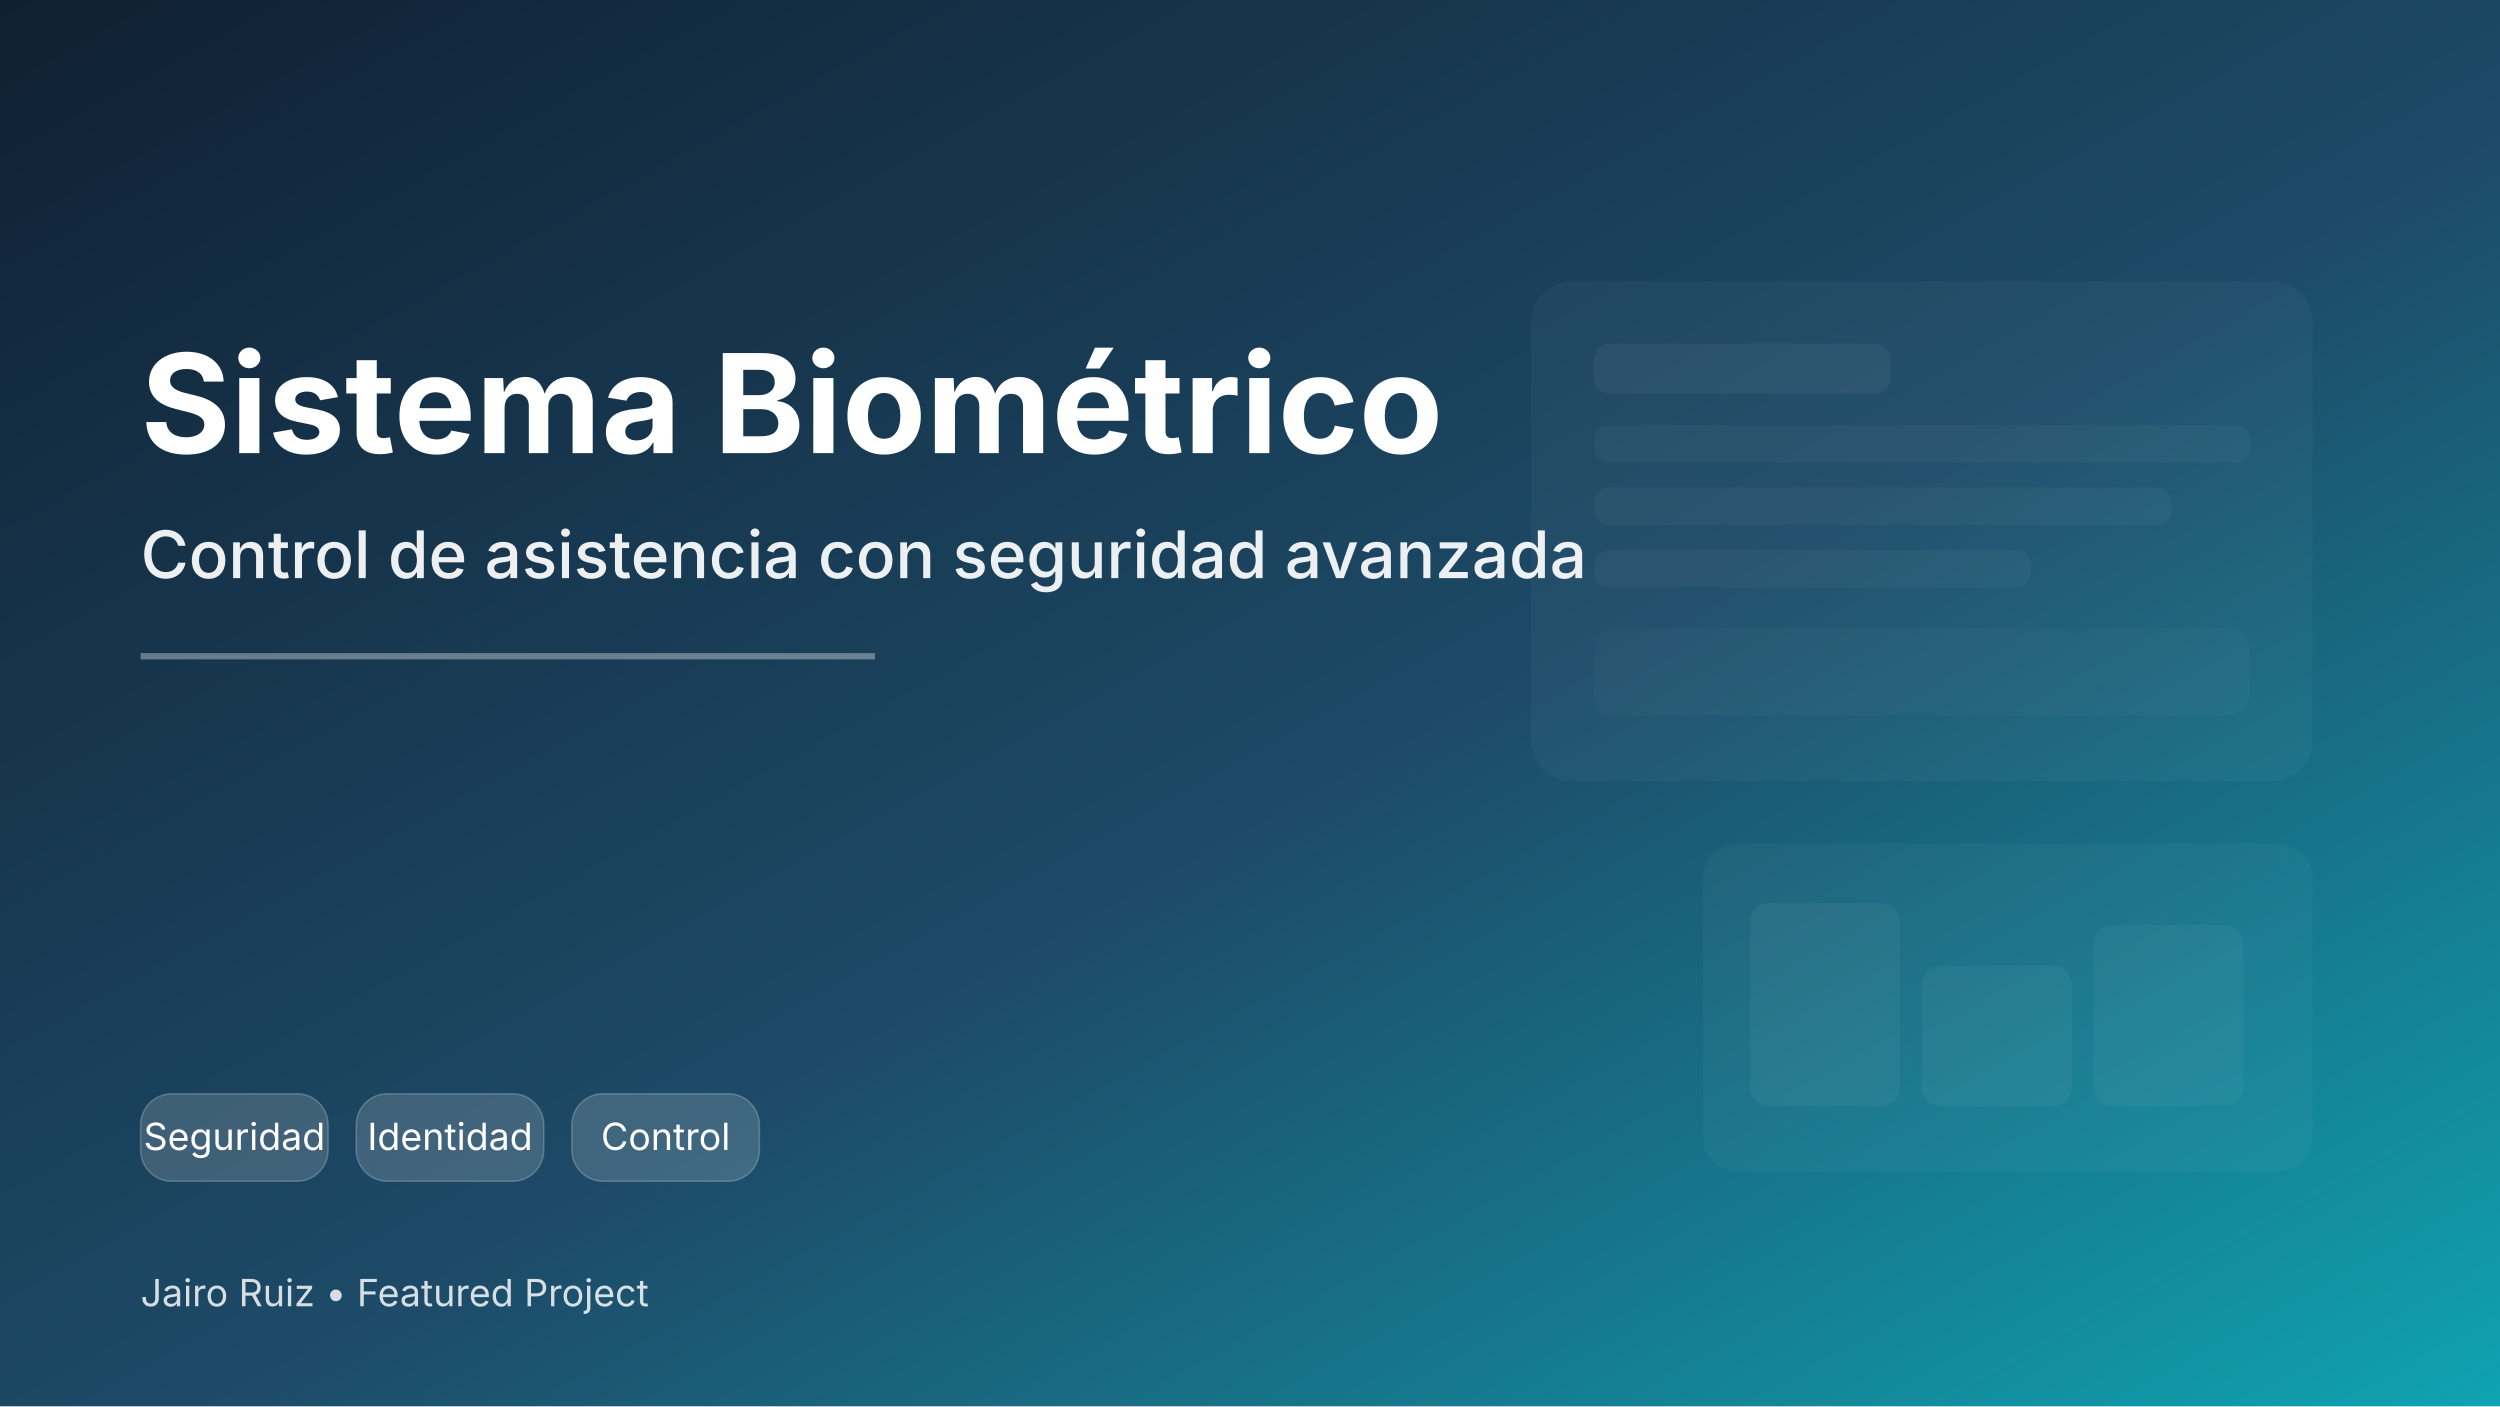
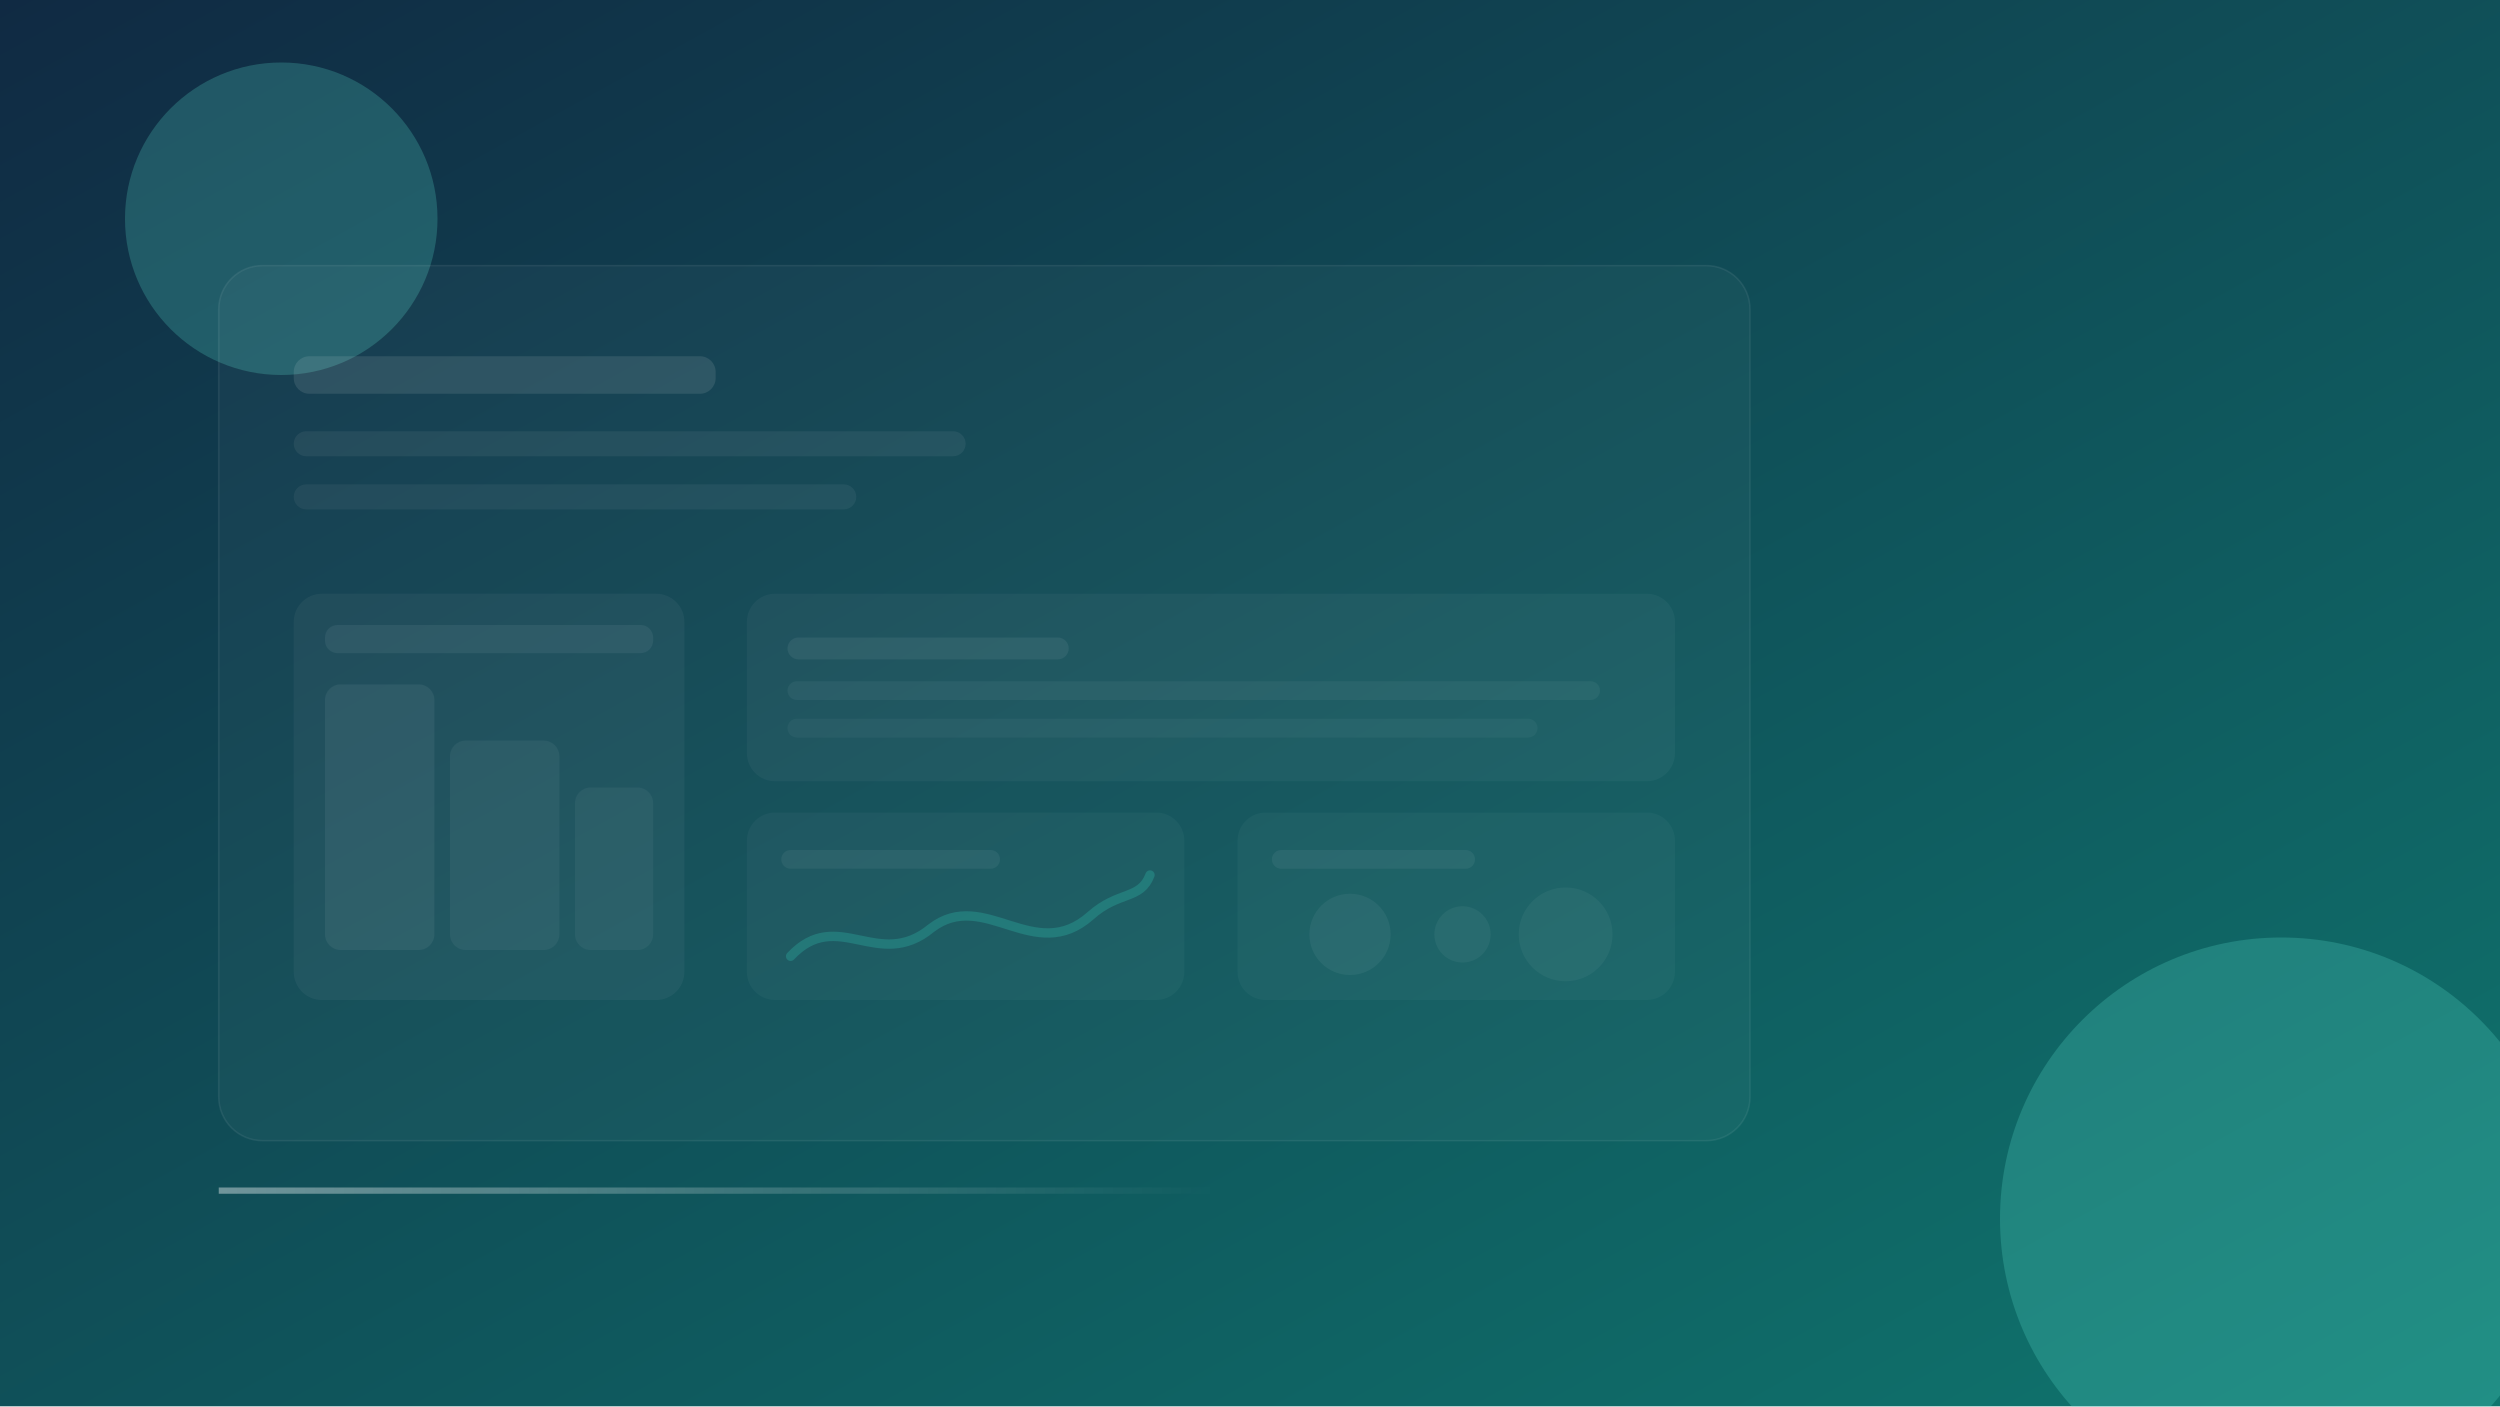
- <svg xmlns="http://www.w3.org/2000/svg" width="1600" height="900" viewBox="0 0 1600 900" role="img" aria-label="Sistema Biométrico">
+ <svg xmlns="http://www.w3.org/2000/svg" width="1600" height="900" viewBox="0 0 1600 900" role="img" aria-label="Project cover">
  <defs>
    <linearGradient id="bg" x1="0" y1="0" x2="1" y2="1">
-       <stop offset="0%" stop-color="#102032" />
-       <stop offset="55%" stop-color="#1d4b68" />
-       <stop offset="100%" stop-color="#0fa3b1" />
+       <stop offset="0%" stop-color="#102a43" />
+       <stop offset="100%" stop-color="#0f766e" />
    </linearGradient>
-     <radialGradient id="glow1" cx="0" cy="0" r="1" gradientTransform="translate(1250 180) rotate(90) scale(240 400)">
-       <stop offset="0%" stop-color="rgba(255,255,255,0.32)" />
-       <stop offset="100%" stop-color="rgba(255,255,255,0)" />
-     </radialGradient>
-     <radialGradient id="glow2" cx="0" cy="0" r="1" gradientTransform="translate(300 820) rotate(90) scale(260 440)">
-       <stop offset="0%" stop-color="rgba(255,255,255,0.22)" />
-       <stop offset="100%" stop-color="rgba(255,255,255,0)" />
-     </radialGradient>
+     <linearGradient id="line" x1="0" y1="0" x2="1" y2="0">
+       <stop offset="0%" stop-color="rgba(255,255,255,0.4)" />
+       <stop offset="100%" stop-color="rgba(255,255,255,0.0)" />
+     </linearGradient>
  </defs>
  <rect width="1600" height="900" fill="url(#bg)" />
-   <rect width="1600" height="900" fill="url(#glow1)" />
-   <rect width="1600" height="900" fill="url(#glow2)" />
  <g opacity="0.22">
-     <rect x="980" y="180" width="500" height="320" rx="26" fill="rgba(255,255,255,0.14)" />
-     <rect x="1020" y="220" width="190" height="32" rx="10" fill="rgba(255,255,255,0.24)" />
-     <rect x="1020" y="272" width="420" height="24" rx="10" fill="rgba(255,255,255,0.18)" />
-     <rect x="1020" y="312" width="370" height="24" rx="10" fill="rgba(255,255,255,0.18)" />
-     <rect x="1020" y="352" width="280" height="24" rx="10" fill="rgba(255,255,255,0.18)" />
-     <rect x="1020" y="402" width="420" height="56" rx="14" fill="rgba(255,255,255,0.12)" />
-     <rect x="1090" y="540" width="390" height="210" rx="22" fill="rgba(255,255,255,0.14)" />
-     <rect x="1120" y="578" width="96" height="130" rx="12" fill="rgba(255,255,255,0.24)" />
-     <rect x="1230" y="618" width="96" height="90" rx="12" fill="rgba(255,255,255,0.22)" />
-     <rect x="1340" y="592" width="96" height="116" rx="12" fill="rgba(255,255,255,0.20)" />
+     <circle cx="180" cy="140" r="100" fill="#5eead4" />
+     <circle cx="1460" cy="780" r="180" fill="#5eead4" />
  </g>
-   <text x="90" y="290" font-family="Inter,Segoe UI,Arial,sans-serif" font-size="88" font-weight="700" fill="white">Sistema Biométrico</text>
-   <text x="90" y="370" font-family="Inter,Segoe UI,Arial,sans-serif" font-size="42" font-weight="500" fill="rgba(255,255,255,0.92)">Control de asistencia con seguridad avanzada</text>
-   <line x1="90" y1="420" x2="560" y2="420" stroke="rgba(255,255,255,0.35)" stroke-width="4" />
-   <g transform="translate(90,700)">
-     <rect rx="20" ry="20" width="120" height="56" fill="rgba(255,255,255,0.16)" stroke="rgba(255,255,255,0.22)" />
-     <text x="60.0" y="36" text-anchor="middle" font-family="Inter,Segoe UI,Arial,sans-serif" font-size="24" fill="white">Seguridad</text>
+   <g opacity="0.26" transform="translate(140 170)">
+     <rect width="980" height="560" rx="28" fill="rgba(255,255,255,0.12)" stroke="rgba(255,255,255,0.28)" />
+     <rect x="48" y="58" width="270" height="24" rx="10" fill="rgba(255,255,255,0.42)" />
+     <rect x="48" y="106" width="430" height="16" rx="8" fill="rgba(255,255,255,0.25)" />
+     <rect x="48" y="140" width="360" height="16" rx="8" fill="rgba(255,255,255,0.22)" />
+     <g transform="translate(48 210)">
+       <rect width="250" height="260" rx="18" fill="rgba(255,255,255,0.18)" />
+       <rect x="20" y="20" width="210" height="18" rx="8" fill="rgba(255,255,255,0.28)" />
+       <rect x="20" y="58" width="70" height="170" rx="10" fill="rgba(255,255,255,0.28)" />
+       <rect x="100" y="94" width="70" height="134" rx="10" fill="rgba(255,255,255,0.24)" />
+       <rect x="180" y="124" width="50" height="104" rx="10" fill="rgba(255,255,255,0.22)" />
+     </g>
+     <g transform="translate(338 210)">
+       <rect width="594" height="120" rx="18" fill="rgba(255,255,255,0.16)" />
+       <rect x="26" y="28" width="180" height="14" rx="7" fill="rgba(255,255,255,0.3)" />
+       <rect x="26" y="56" width="520" height="12" rx="6" fill="rgba(255,255,255,0.22)" />
+       <rect x="26" y="80" width="480" height="12" rx="6" fill="rgba(255,255,255,0.18)" />
+     </g>
+     <g transform="translate(338 350)">
+       <rect width="280" height="120" rx="18" fill="rgba(255,255,255,0.14)" />
+       <rect x="22" y="24" width="140" height="12" rx="6" fill="rgba(255,255,255,0.26)" />
+       <path d="M28 92 C58 60, 84 102, 118 74 C152 48, 184 98, 220 66 C238 50, 252 56, 258 40" fill="none" stroke="#5eead4" stroke-width="6" stroke-linecap="round" />
+     </g>
+     <g transform="translate(652 350)">
+       <rect width="280" height="120" rx="18" fill="rgba(255,255,255,0.14)" />
+       <rect x="22" y="24" width="130" height="12" rx="6" fill="rgba(255,255,255,0.26)" />
+       <circle cx="72" cy="78" r="26" fill="rgba(255,255,255,0.24)" />
+       <circle cx="144" cy="78" r="18" fill="rgba(255,255,255,0.22)" />
+       <circle cx="210" cy="78" r="30" fill="rgba(255,255,255,0.2)" />
+     </g>
  </g>
-   <g transform="translate(228,700)">
-     <rect rx="20" ry="20" width="120" height="56" fill="rgba(255,255,255,0.16)" stroke="rgba(255,255,255,0.22)" />
-     <text x="60.0" y="36" text-anchor="middle" font-family="Inter,Segoe UI,Arial,sans-serif" font-size="24" fill="white">Identidad</text>
-   </g>
-   <g transform="translate(366,700)">
-     <rect rx="20" ry="20" width="120" height="56" fill="rgba(255,255,255,0.16)" stroke="rgba(255,255,255,0.22)" />
-     <text x="60.0" y="36" text-anchor="middle" font-family="Inter,Segoe UI,Arial,sans-serif" font-size="24" fill="white">Control</text>
-   </g>
-   <text x="90" y="836" font-family="Inter,Segoe UI,Arial,sans-serif" font-size="24" fill="rgba(255,255,255,0.82)">Jairo Ruiz • Featured Project</text>
+   <rect x="140" y="760" width="640" height="4" fill="url(#line)" />
</svg>
